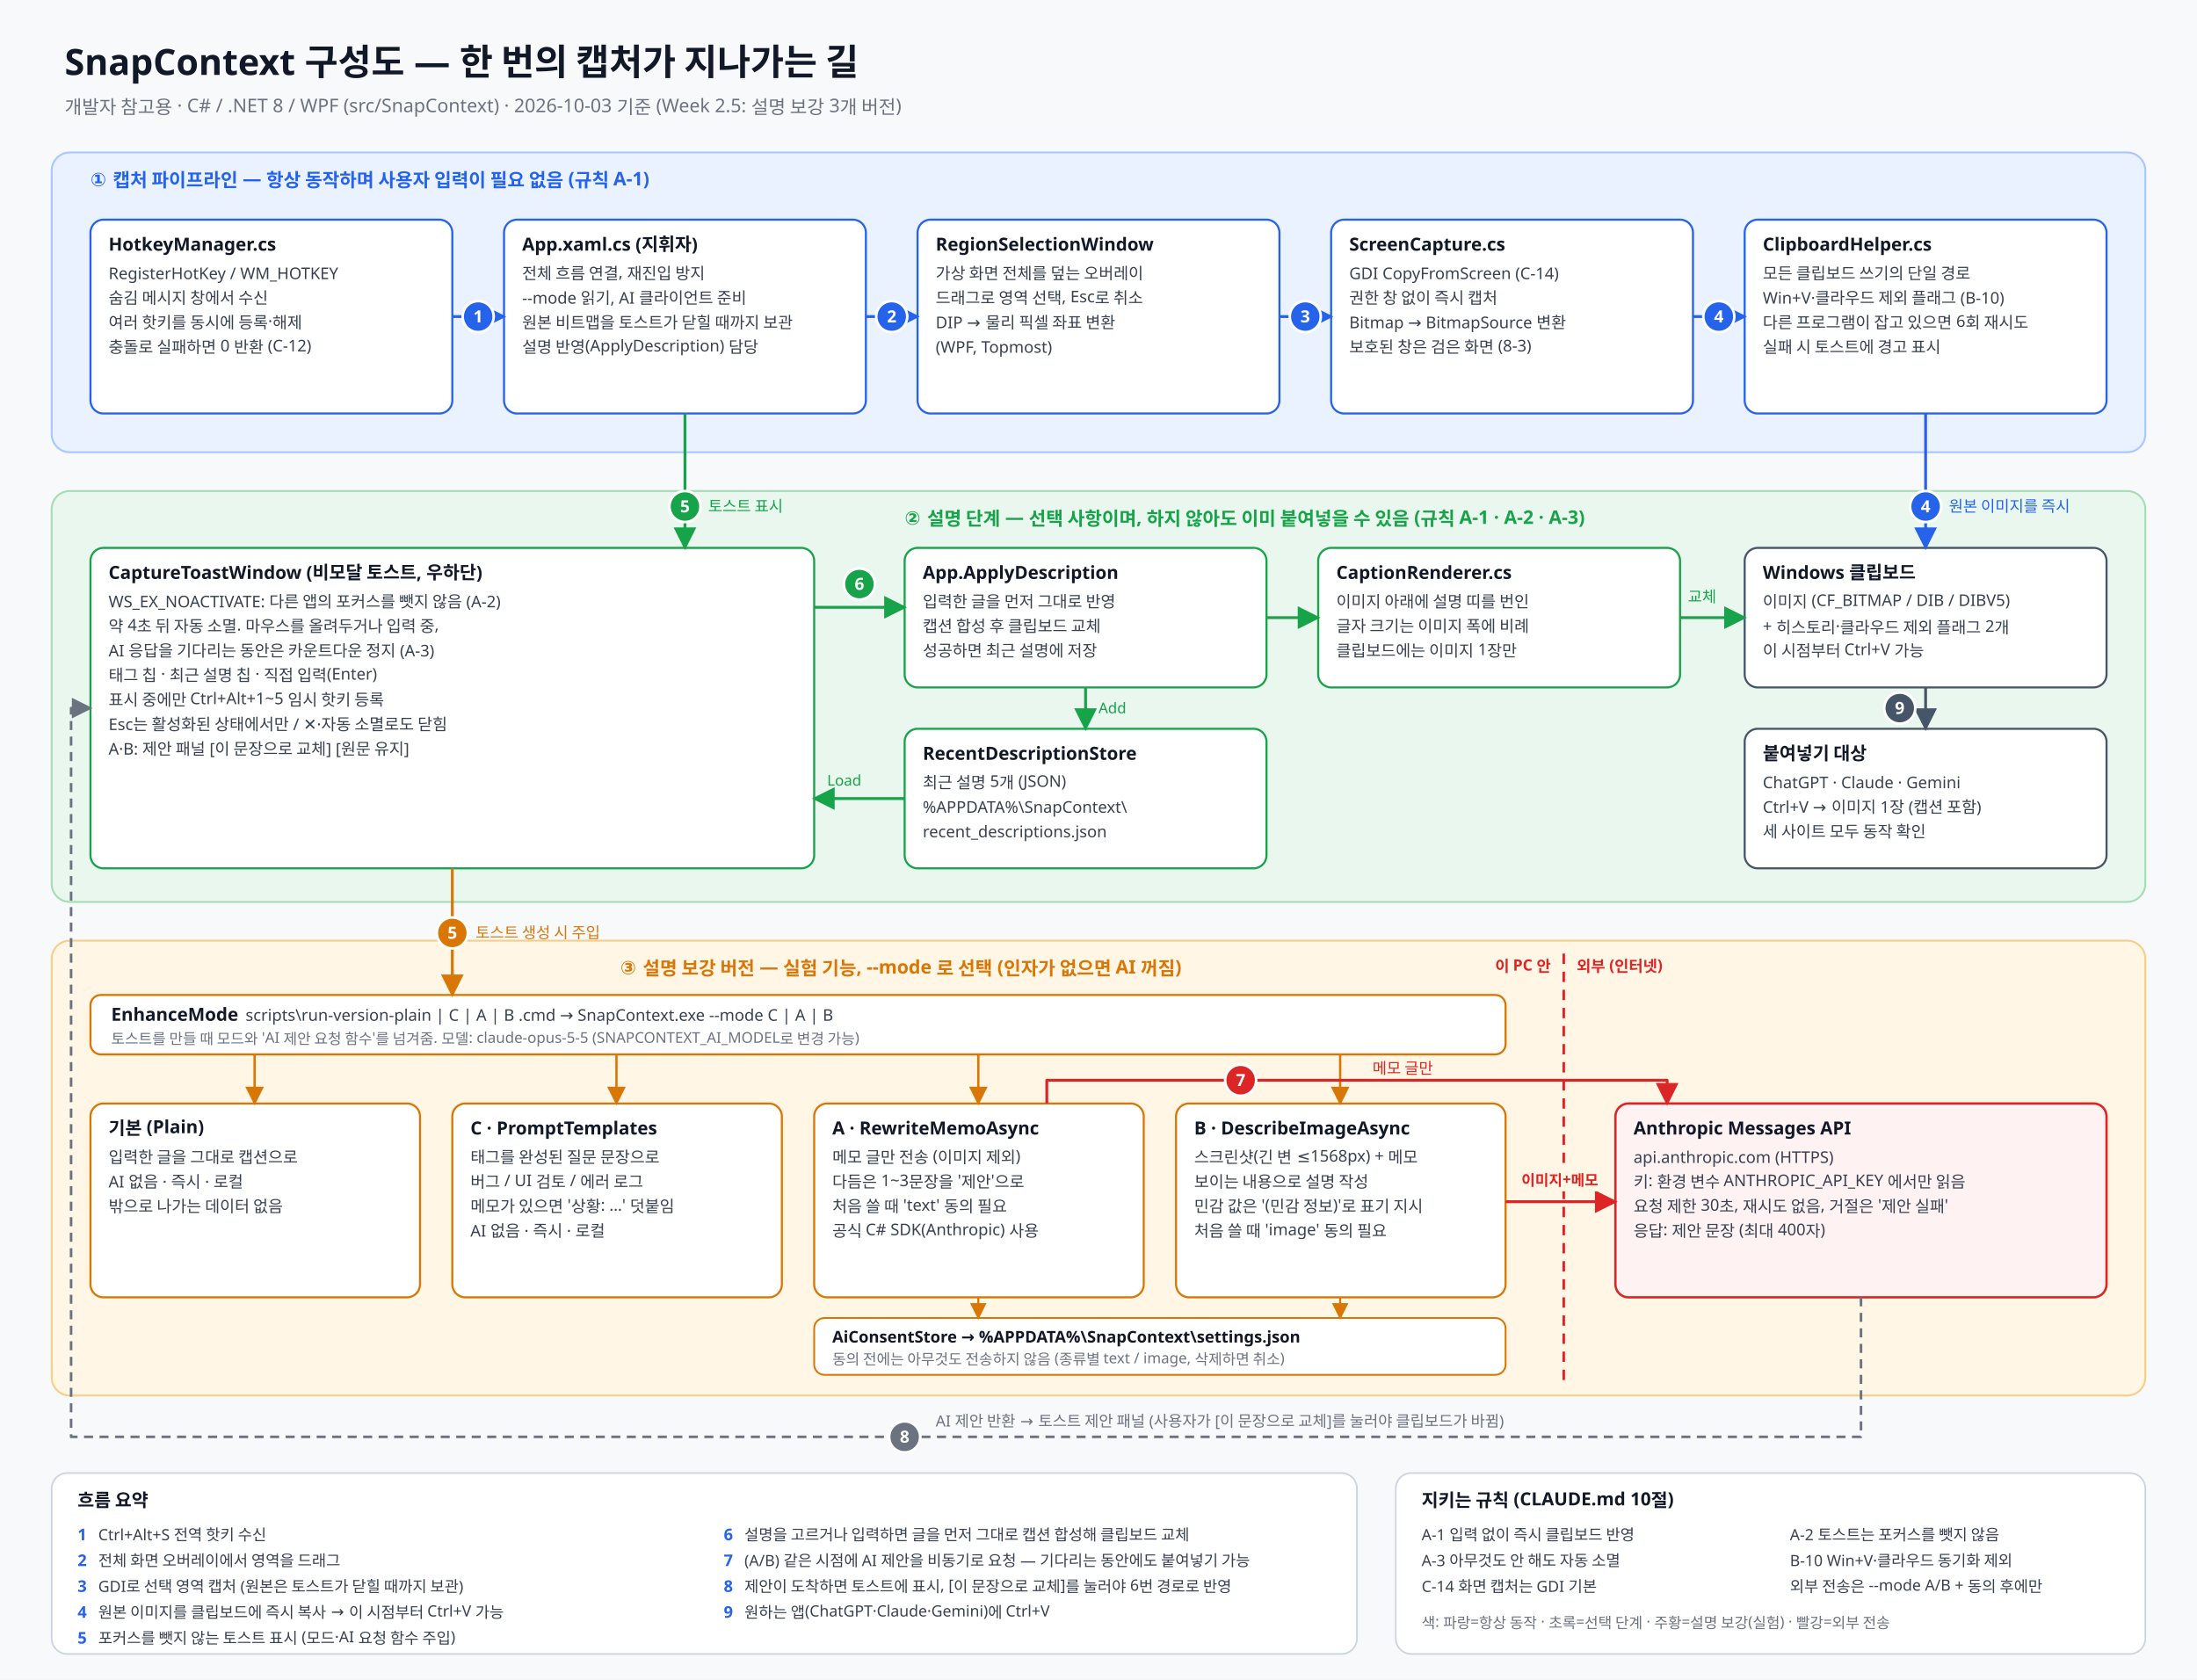
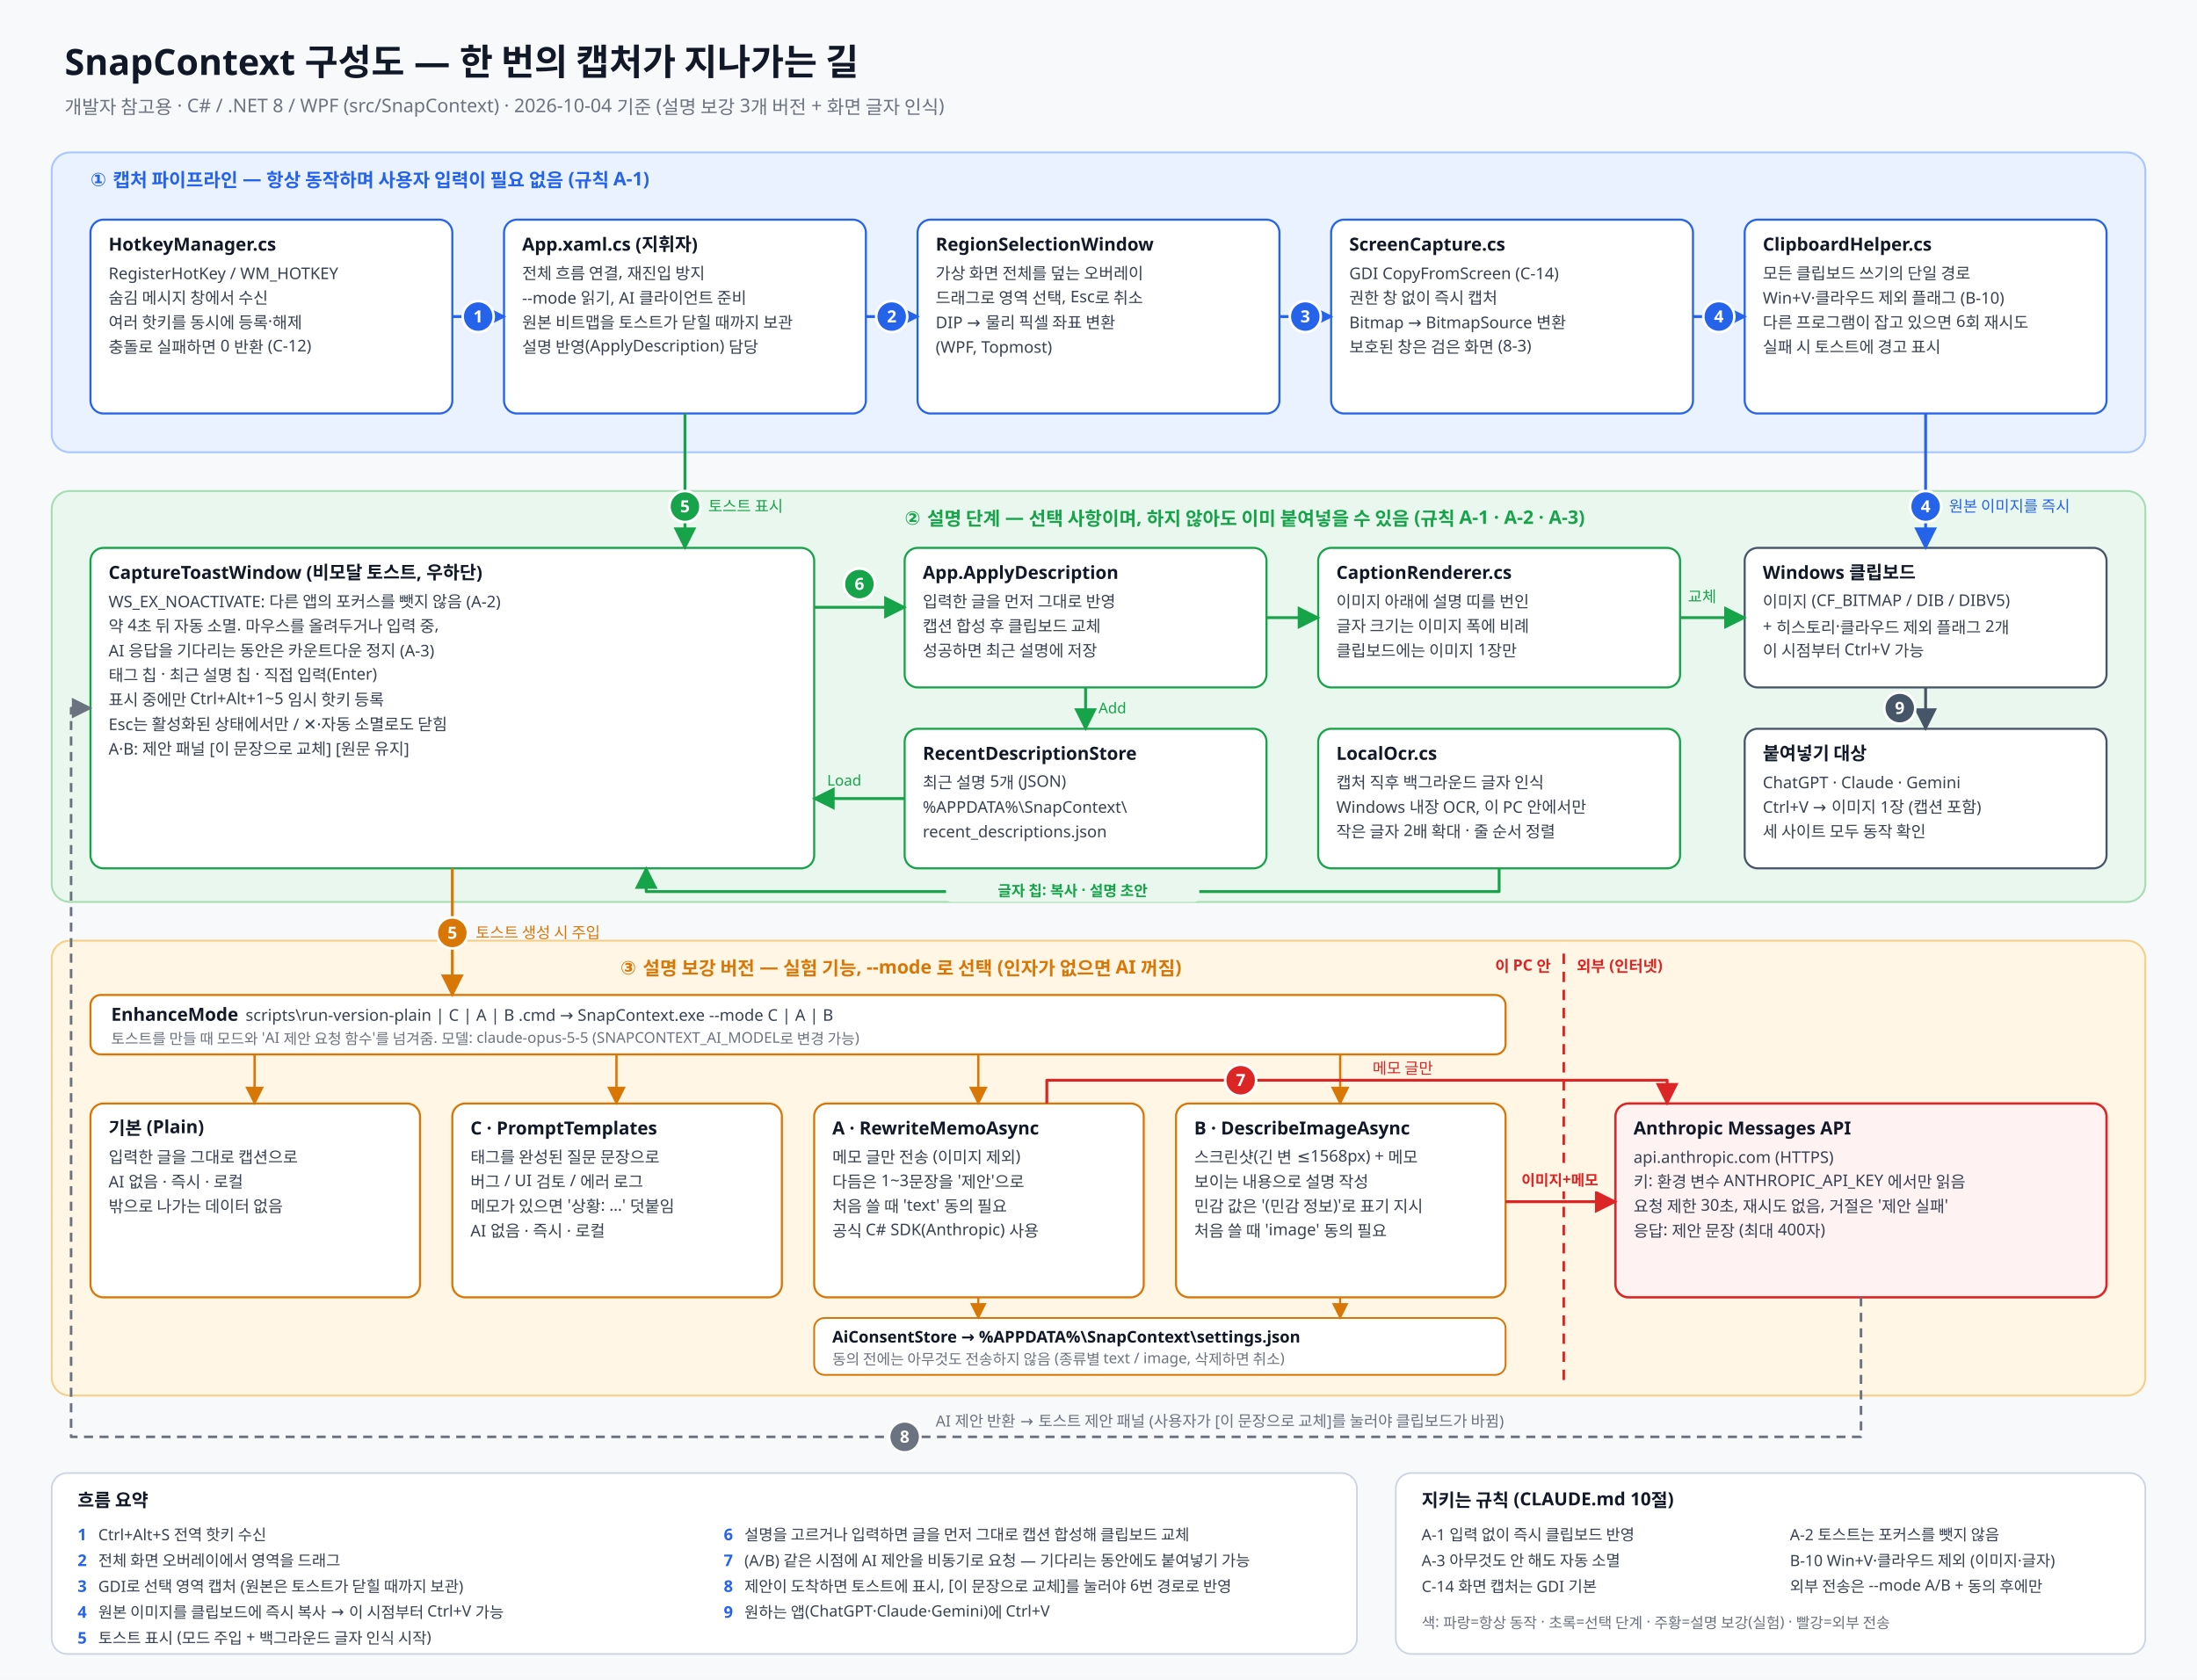
<svg xmlns="http://www.w3.org/2000/svg" width="1700" height="1300" viewBox="0 0 1700 1300" font-family="'Segoe UI','Malgun Gothic','Apple SD Gothic Neo',sans-serif">
  <defs>
    <marker id="head-2563EB" viewBox="0 0 10 10" refX="9" refY="5" markerWidth="8" markerHeight="8" orient="auto-start-reverse">
      <path d="M0,0 L10,5 L0,10 z" fill="#2563EB" />
    </marker>
    <marker id="head-16A34A" viewBox="0 0 10 10" refX="9" refY="5" markerWidth="8" markerHeight="8" orient="auto-start-reverse">
      <path d="M0,0 L10,5 L0,10 z" fill="#16A34A" />
    </marker>
    <marker id="head-D97706" viewBox="0 0 10 10" refX="9" refY="5" markerWidth="8" markerHeight="8" orient="auto-start-reverse">
      <path d="M0,0 L10,5 L0,10 z" fill="#D97706" />
    </marker>
    <marker id="head-DC2626" viewBox="0 0 10 10" refX="9" refY="5" markerWidth="8" markerHeight="8" orient="auto-start-reverse">
      <path d="M0,0 L10,5 L0,10 z" fill="#DC2626" />
    </marker>
    <marker id="head-6B7280" viewBox="0 0 10 10" refX="9" refY="5" markerWidth="8" markerHeight="8" orient="auto-start-reverse">
      <path d="M0,0 L10,5 L0,10 z" fill="#6B7280" />
    </marker>
    <marker id="head-475569" viewBox="0 0 10 10" refX="9" refY="5" markerWidth="8" markerHeight="8" orient="auto-start-reverse">
      <path d="M0,0 L10,5 L0,10 z" fill="#475569" />
    </marker>
  </defs>
  <rect width="1700" height="1300" fill="#F8F9FB" />
  <text x="50" y="58" font-size="28" font-weight="700" fill="#111827" text-anchor="start">SnapContext 구성도 — 한 번의 캡처가 지나가는 길</text>
-   <text x="50" y="88" font-size="14.5" font-weight="400" fill="#6B7280" text-anchor="start">개발자 참고용 · C# / .NET 8 / WPF (src/SnapContext) · 2026-10-03 기준 (Week 2.5: 설명 보강 3개 버전)</text>
+   <text x="50" y="88" font-size="14.5" font-weight="400" fill="#6B7280" text-anchor="start">개발자 참고용 · C# / .NET 8 / WPF (src/SnapContext) · 2026-10-04 기준 (설명 보강 3개 버전 + 화면 글자 인식)</text>
  <rect x="40" y="118" width="1620" height="232" rx="14" fill="#EAF2FF" stroke="#A9C8FF" stroke-width="1.5" />
  <text x="70" y="144" font-size="14.5" font-weight="700" fill="#2563EB" text-anchor="start">① 캡처 파이프라인 — 항상 동작하며 사용자 입력이 필요 없음 (규칙 A-1)</text>
  <rect x="70" y="170" width="280" height="150" rx="10" fill="#FFFFFF" stroke="#2563EB" stroke-width="1.6" />
  <text x="84" y="194" font-size="14" font-weight="700" fill="#111827" text-anchor="start">HotkeyManager.cs</text>
  <text x="84" y="216" font-size="12.5" font-weight="400" fill="#374151" text-anchor="start">RegisterHotKey / WM_HOTKEY</text>
  <text x="84" y="235" font-size="12.5" font-weight="400" fill="#374151" text-anchor="start">숨김 메시지 창에서 수신</text>
  <text x="84" y="254" font-size="12.5" font-weight="400" fill="#374151" text-anchor="start">여러 핫키를 동시에 등록·해제</text>
  <text x="84" y="273" font-size="12.5" font-weight="400" fill="#374151" text-anchor="start">충돌로 실패하면 0 반환 (C-12)</text>
  <rect x="390" y="170" width="280" height="150" rx="10" fill="#FFFFFF" stroke="#2563EB" stroke-width="1.6" />
  <text x="404" y="194" font-size="14" font-weight="700" fill="#111827" text-anchor="start">App.xaml.cs  (지휘자)</text>
  <text x="404" y="216" font-size="12.5" font-weight="400" fill="#374151" text-anchor="start">전체 흐름 연결, 재진입 방지</text>
  <text x="404" y="235" font-size="12.5" font-weight="400" fill="#374151" text-anchor="start">--mode 읽기, AI 클라이언트 준비</text>
  <text x="404" y="254" font-size="12.5" font-weight="400" fill="#374151" text-anchor="start">원본 비트맵을 토스트가 닫힐 때까지 보관</text>
  <text x="404" y="273" font-size="12.5" font-weight="400" fill="#374151" text-anchor="start">설명 반영(ApplyDescription) 담당</text>
  <rect x="710" y="170" width="280" height="150" rx="10" fill="#FFFFFF" stroke="#2563EB" stroke-width="1.6" />
  <text x="724" y="194" font-size="14" font-weight="700" fill="#111827" text-anchor="start">RegionSelectionWindow</text>
  <text x="724" y="216" font-size="12.5" font-weight="400" fill="#374151" text-anchor="start">가상 화면 전체를 덮는 오버레이</text>
  <text x="724" y="235" font-size="12.5" font-weight="400" fill="#374151" text-anchor="start">드래그로 영역 선택, Esc로 취소</text>
  <text x="724" y="254" font-size="12.5" font-weight="400" fill="#374151" text-anchor="start">DIP → 물리 픽셀 좌표 변환</text>
  <text x="724" y="273" font-size="12.5" font-weight="400" fill="#374151" text-anchor="start">(WPF, Topmost)</text>
  <rect x="1030" y="170" width="280" height="150" rx="10" fill="#FFFFFF" stroke="#2563EB" stroke-width="1.6" />
  <text x="1044" y="194" font-size="14" font-weight="700" fill="#111827" text-anchor="start">ScreenCapture.cs</text>
  <text x="1044" y="216" font-size="12.5" font-weight="400" fill="#374151" text-anchor="start">GDI CopyFromScreen (C-14)</text>
  <text x="1044" y="235" font-size="12.5" font-weight="400" fill="#374151" text-anchor="start">권한 창 없이 즉시 캡처</text>
  <text x="1044" y="254" font-size="12.5" font-weight="400" fill="#374151" text-anchor="start">Bitmap → BitmapSource 변환</text>
  <text x="1044" y="273" font-size="12.5" font-weight="400" fill="#374151" text-anchor="start">보호된 창은 검은 화면 (8-3)</text>
  <rect x="1350" y="170" width="280" height="150" rx="10" fill="#FFFFFF" stroke="#2563EB" stroke-width="1.6" />
  <text x="1364" y="194" font-size="14" font-weight="700" fill="#111827" text-anchor="start">ClipboardHelper.cs</text>
  <text x="1364" y="216" font-size="12.5" font-weight="400" fill="#374151" text-anchor="start">모든 클립보드 쓰기의 단일 경로</text>
  <text x="1364" y="235" font-size="12.5" font-weight="400" fill="#374151" text-anchor="start">Win+V·클라우드 제외 플래그 (B-10)</text>
  <text x="1364" y="254" font-size="12.5" font-weight="400" fill="#374151" text-anchor="start">다른 프로그램이 잡고 있으면 6회 재시도</text>
  <text x="1364" y="273" font-size="12.5" font-weight="400" fill="#374151" text-anchor="start">실패 시 토스트에 경고 표시</text>
  <polyline points="350,245 390,245" fill="none" stroke="#2563EB" stroke-width="2.2" stroke-linejoin="round" marker-end="url(#head-2563EB)" />
  <circle cx="370" cy="245" r="12" fill="#2563EB" stroke="#FFFFFF" stroke-width="2" />
  <text x="370" y="249.5" font-size="13" font-weight="700" fill="#FFFFFF" text-anchor="middle">1</text>
  <polyline points="670,245 710,245" fill="none" stroke="#2563EB" stroke-width="2.2" stroke-linejoin="round" marker-end="url(#head-2563EB)" />
  <circle cx="690" cy="245" r="12" fill="#2563EB" stroke="#FFFFFF" stroke-width="2" />
  <text x="690" y="249.5" font-size="13" font-weight="700" fill="#FFFFFF" text-anchor="middle">2</text>
  <polyline points="990,245 1030,245" fill="none" stroke="#2563EB" stroke-width="2.2" stroke-linejoin="round" marker-end="url(#head-2563EB)" />
  <circle cx="1010" cy="245" r="12" fill="#2563EB" stroke="#FFFFFF" stroke-width="2" />
  <text x="1010" y="249.5" font-size="13" font-weight="700" fill="#FFFFFF" text-anchor="middle">3</text>
  <polyline points="1310,245 1350,245" fill="none" stroke="#2563EB" stroke-width="2.2" stroke-linejoin="round" marker-end="url(#head-2563EB)" />
  <circle cx="1330" cy="245" r="12" fill="#2563EB" stroke="#FFFFFF" stroke-width="2" />
  <text x="1330" y="249.5" font-size="13" font-weight="700" fill="#FFFFFF" text-anchor="middle">4</text>
  <rect x="40" y="380" width="1620" height="318" rx="14" fill="#EAF7EE" stroke="#A7DDB5" stroke-width="1.5" />
  <text x="700" y="406" font-size="14.5" font-weight="700" fill="#16A34A" text-anchor="start">② 설명 단계 — 선택 사항이며, 하지 않아도 이미 붙여넣을 수 있음 (규칙 A-1 · A-2 · A-3)</text>
  <rect x="70" y="424" width="560" height="248" rx="10" fill="#FFFFFF" stroke="#16A34A" stroke-width="1.6" />
  <text x="84" y="448" font-size="14" font-weight="700" fill="#111827" text-anchor="start">CaptureToastWindow  (비모달 토스트, 우하단)</text>
  <text x="84" y="470" font-size="12.5" font-weight="400" fill="#374151" text-anchor="start">WS_EX_NOACTIVATE: 다른 앱의 포커스를 뺏지 않음 (A-2)</text>
  <text x="84" y="489" font-size="12.5" font-weight="400" fill="#374151" text-anchor="start">약 4초 뒤 자동 소멸. 마우스를 올려두거나 입력 중,</text>
  <text x="84" y="508" font-size="12.5" font-weight="400" fill="#374151" text-anchor="start">AI 응답을 기다리는 동안은 카운트다운 정지 (A-3)</text>
  <text x="84" y="527" font-size="12.5" font-weight="400" fill="#374151" text-anchor="start">태그 칩 · 최근 설명 칩 · 직접 입력(Enter)</text>
  <text x="84" y="546" font-size="12.5" font-weight="400" fill="#374151" text-anchor="start">표시 중에만 Ctrl+Alt+1~5 임시 핫키 등록</text>
  <text x="84" y="565" font-size="12.5" font-weight="400" fill="#374151" text-anchor="start">Esc는 활성화된 상태에서만 / ✕·자동 소멸로도 닫힘</text>
  <text x="84" y="584" font-size="12.5" font-weight="400" fill="#374151" text-anchor="start">A·B: 제안 패널 [이 문장으로 교체] [원문 유지]</text>
  <rect x="700" y="424" width="280" height="108" rx="10" fill="#FFFFFF" stroke="#16A34A" stroke-width="1.6" />
  <text x="714" y="448" font-size="14" font-weight="700" fill="#111827" text-anchor="start">App.ApplyDescription</text>
  <text x="714" y="470" font-size="12.5" font-weight="400" fill="#374151" text-anchor="start">입력한 글을 먼저 그대로 반영</text>
  <text x="714" y="489" font-size="12.5" font-weight="400" fill="#374151" text-anchor="start">캡션 합성 후 클립보드 교체</text>
  <text x="714" y="508" font-size="12.5" font-weight="400" fill="#374151" text-anchor="start">성공하면 최근 설명에 저장</text>
  <rect x="1020" y="424" width="280" height="108" rx="10" fill="#FFFFFF" stroke="#16A34A" stroke-width="1.6" />
  <text x="1034" y="448" font-size="14" font-weight="700" fill="#111827" text-anchor="start">CaptionRenderer.cs</text>
  <text x="1034" y="470" font-size="12.5" font-weight="400" fill="#374151" text-anchor="start">이미지 아래에 설명 띠를 번인</text>
  <text x="1034" y="489" font-size="12.5" font-weight="400" fill="#374151" text-anchor="start">글자 크기는 이미지 폭에 비례</text>
  <text x="1034" y="508" font-size="12.5" font-weight="400" fill="#374151" text-anchor="start">클립보드에는 이미지 1장만</text>
  <rect x="700" y="564" width="280" height="108" rx="10" fill="#FFFFFF" stroke="#16A34A" stroke-width="1.6" />
  <text x="714" y="588" font-size="14" font-weight="700" fill="#111827" text-anchor="start">RecentDescriptionStore</text>
  <text x="714" y="610" font-size="12.5" font-weight="400" fill="#374151" text-anchor="start">최근 설명 5개 (JSON)</text>
  <text x="714" y="629" font-size="12.5" font-weight="400" fill="#374151" text-anchor="start">%APPDATA%\SnapContext\</text>
  <text x="714" y="648" font-size="12.5" font-weight="400" fill="#374151" text-anchor="start">recent_descriptions.json</text>
+   <rect x="1020" y="564" width="280" height="108" rx="10" fill="#FFFFFF" stroke="#16A34A" stroke-width="1.6" />
+   <text x="1034" y="588" font-size="14" font-weight="700" fill="#111827" text-anchor="start">LocalOcr.cs</text>
+   <text x="1034" y="610" font-size="12.5" font-weight="400" fill="#374151" text-anchor="start">캡처 직후 백그라운드 글자 인식</text>
+   <text x="1034" y="629" font-size="12.5" font-weight="400" fill="#374151" text-anchor="start">Windows 내장 OCR, 이 PC 안에서만</text>
+   <text x="1034" y="648" font-size="12.5" font-weight="400" fill="#374151" text-anchor="start">작은 글자 2배 확대 · 줄 순서 정렬</text>
+   <polyline points="1160,672 1160,690 500,690 500,672" fill="none" stroke="#16A34A" stroke-width="2.2" stroke-linejoin="round" marker-end="url(#head-16A34A)" />
+   <rect x="732.0" y="680" width="196" height="18" rx="4" fill="#EAF7EE" />
+   <text x="830" y="693.5" font-size="11.5" font-weight="600" fill="#16A34A" text-anchor="middle">글자 칩: 복사 · 설명 초안</text>
  <rect x="1350" y="424" width="280" height="108" rx="10" fill="#FFFFFF" stroke="#475569" stroke-width="1.6" />
  <text x="1364" y="448" font-size="14" font-weight="700" fill="#111827" text-anchor="start">Windows 클립보드</text>
  <text x="1364" y="470" font-size="12.5" font-weight="400" fill="#374151" text-anchor="start">이미지 (CF_BITMAP / DIB / DIBV5)</text>
  <text x="1364" y="489" font-size="12.5" font-weight="400" fill="#374151" text-anchor="start">+ 히스토리·클라우드 제외 플래그 2개</text>
  <text x="1364" y="508" font-size="12.5" font-weight="400" fill="#374151" text-anchor="start">이 시점부터 Ctrl+V 가능</text>
  <rect x="1350" y="564" width="280" height="108" rx="10" fill="#FFFFFF" stroke="#475569" stroke-width="1.6" />
  <text x="1364" y="588" font-size="14" font-weight="700" fill="#111827" text-anchor="start">붙여넣기 대상</text>
  <text x="1364" y="610" font-size="12.5" font-weight="400" fill="#374151" text-anchor="start">ChatGPT · Claude · Gemini</text>
  <text x="1364" y="629" font-size="12.5" font-weight="400" fill="#374151" text-anchor="start">Ctrl+V → 이미지 1장 (캡션 포함)</text>
  <text x="1364" y="648" font-size="12.5" font-weight="400" fill="#374151" text-anchor="start">세 사이트 모두 동작 확인</text>
  <polyline points="530,320 530,424" fill="none" stroke="#16A34A" stroke-width="2.2" stroke-linejoin="round" marker-end="url(#head-16A34A)" />
  <circle cx="530" cy="392" r="12" fill="#16A34A" stroke="#FFFFFF" stroke-width="2" />
  <text x="530" y="396.5" font-size="13" font-weight="700" fill="#FFFFFF" text-anchor="middle">5</text>
  <text x="548" y="396" font-size="12" font-weight="400" fill="#16A34A" text-anchor="start">토스트 표시</text>
  <polyline points="1490,320 1490,424" fill="none" stroke="#2563EB" stroke-width="2.2" stroke-linejoin="round" marker-end="url(#head-2563EB)" />
  <circle cx="1490" cy="392" r="12" fill="#2563EB" stroke="#FFFFFF" stroke-width="2" />
  <text x="1490" y="396.5" font-size="13" font-weight="700" fill="#FFFFFF" text-anchor="middle">4</text>
  <text x="1508" y="396" font-size="12" font-weight="400" fill="#2563EB" text-anchor="start">원본 이미지를 즉시</text>
  <polyline points="630,470 700,470" fill="none" stroke="#16A34A" stroke-width="2.2" stroke-linejoin="round" marker-end="url(#head-16A34A)" />
  <circle cx="665" cy="452" r="12" fill="#16A34A" stroke="#FFFFFF" stroke-width="2" />
  <text x="665" y="456.5" font-size="13" font-weight="700" fill="#FFFFFF" text-anchor="middle">6</text>
  <polyline points="980,478 1020,478" fill="none" stroke="#16A34A" stroke-width="2.2" stroke-linejoin="round" marker-end="url(#head-16A34A)" />
  <polyline points="1300,478 1350,478" fill="none" stroke="#16A34A" stroke-width="2.2" stroke-linejoin="round" marker-end="url(#head-16A34A)" />
  <text x="1306" y="466" font-size="12" font-weight="400" fill="#16A34A" text-anchor="start">교체</text>
  <polyline points="840,532 840,564" fill="none" stroke="#16A34A" stroke-width="2.2" stroke-linejoin="round" marker-end="url(#head-16A34A)" />
  <text x="850" y="552" font-size="11.5" font-weight="400" fill="#16A34A" text-anchor="start">Add</text>
  <polyline points="700,618 630,618" fill="none" stroke="#16A34A" stroke-width="2.2" stroke-linejoin="round" marker-end="url(#head-16A34A)" />
  <text x="640" y="608" font-size="11.5" font-weight="400" fill="#16A34A" text-anchor="start">Load</text>
  <polyline points="1490,532 1490,564" fill="none" stroke="#475569" stroke-width="2.2" stroke-linejoin="round" marker-end="url(#head-475569)" />
  <circle cx="1470" cy="548" r="12" fill="#475569" stroke="#FFFFFF" stroke-width="2" />
  <text x="1470" y="552.5" font-size="13" font-weight="700" fill="#FFFFFF" text-anchor="middle">9</text>
  <rect x="40" y="728" width="1620" height="352" rx="14" fill="#FFF6E5" stroke="#F5D08A" stroke-width="1.5" />
  <text x="480" y="754" font-size="14.5" font-weight="700" fill="#D97706" text-anchor="start">③ 설명 보강 버전 — 실험 기능, --mode 로 선택 (인자가 없으면 AI 꺼짐)</text>
  <rect x="70" y="770" width="1095" height="46" rx="8" fill="#FFFFFF" stroke="#D97706" stroke-width="1.6" />
  <text x="86" y="790" font-size="14" font-weight="700" fill="#111827" text-anchor="start">EnhanceMode</text>
  <text x="190" y="790" font-size="12.5" font-weight="400" fill="#374151" text-anchor="start">scripts\run-version-plain | C | A | B .cmd  →  SnapContext.exe --mode C | A | B</text>
  <text x="86" y="808" font-size="11.5" font-weight="400" fill="#6B7280" text-anchor="start">토스트를 만들 때 모드와 'AI 제안 요청 함수'를 넘겨줌. 모델: claude-opus-5-5 (SNAPCONTEXT_AI_MODEL로 변경 가능)</text>
  <polyline points="350,672 350,770" fill="none" stroke="#D97706" stroke-width="2.2" stroke-linejoin="round" marker-end="url(#head-D97706)" />
  <circle cx="350" cy="722" r="12" fill="#D97706" stroke="#FFFFFF" stroke-width="2" />
  <text x="350" y="726.5" font-size="13" font-weight="700" fill="#FFFFFF" text-anchor="middle">5</text>
  <text x="368" y="726" font-size="12" font-weight="400" fill="#D97706" text-anchor="start">토스트 생성 시 주입</text>
  <rect x="70" y="854" width="255" height="150" rx="10" fill="#FFFFFF" stroke="#D97706" stroke-width="1.6" />
  <text x="84" y="878" font-size="14" font-weight="700" fill="#111827" text-anchor="start">기본 (Plain)</text>
  <text x="84" y="900" font-size="12.5" font-weight="400" fill="#374151" text-anchor="start">입력한 글을 그대로 캡션으로</text>
  <text x="84" y="919" font-size="12.5" font-weight="400" fill="#374151" text-anchor="start">AI 없음 · 즉시 · 로컬</text>
  <text x="84" y="938" font-size="12.5" font-weight="400" fill="#374151" text-anchor="start">밖으로 나가는 데이터 없음</text>
  <rect x="350" y="854" width="255" height="150" rx="10" fill="#FFFFFF" stroke="#D97706" stroke-width="1.6" />
  <text x="364" y="878" font-size="14" font-weight="700" fill="#111827" text-anchor="start">C · PromptTemplates</text>
  <text x="364" y="900" font-size="12.5" font-weight="400" fill="#374151" text-anchor="start">태그를 완성된 질문 문장으로</text>
  <text x="364" y="919" font-size="12.5" font-weight="400" fill="#374151" text-anchor="start">버그 / UI 검토 / 에러 로그</text>
  <text x="364" y="938" font-size="12.5" font-weight="400" fill="#374151" text-anchor="start">메모가 있으면 '상황: …' 덧붙임</text>
  <text x="364" y="957" font-size="12.5" font-weight="400" fill="#374151" text-anchor="start">AI 없음 · 즉시 · 로컬</text>
  <rect x="630" y="854" width="255" height="150" rx="10" fill="#FFFFFF" stroke="#D97706" stroke-width="1.6" />
  <text x="644" y="878" font-size="14" font-weight="700" fill="#111827" text-anchor="start">A · RewriteMemoAsync</text>
  <text x="644" y="900" font-size="12.5" font-weight="400" fill="#374151" text-anchor="start">메모 글만 전송 (이미지 제외)</text>
  <text x="644" y="919" font-size="12.5" font-weight="400" fill="#374151" text-anchor="start">다듬은 1~3문장을 '제안'으로</text>
  <text x="644" y="938" font-size="12.5" font-weight="400" fill="#374151" text-anchor="start">처음 쓸 때 'text' 동의 필요</text>
  <text x="644" y="957" font-size="12.5" font-weight="400" fill="#374151" text-anchor="start">공식 C# SDK(Anthropic) 사용</text>
  <rect x="910" y="854" width="255" height="150" rx="10" fill="#FFFFFF" stroke="#D97706" stroke-width="1.6" />
  <text x="924" y="878" font-size="14" font-weight="700" fill="#111827" text-anchor="start">B · DescribeImageAsync</text>
  <text x="924" y="900" font-size="12.5" font-weight="400" fill="#374151" text-anchor="start">스크린샷(긴 변 ≤1568px) + 메모</text>
  <text x="924" y="919" font-size="12.5" font-weight="400" fill="#374151" text-anchor="start">보이는 내용으로 설명 작성</text>
  <text x="924" y="938" font-size="12.5" font-weight="400" fill="#374151" text-anchor="start">민감 값은 '(민감 정보)'로 표기 지시</text>
  <text x="924" y="957" font-size="12.5" font-weight="400" fill="#374151" text-anchor="start">처음 쓸 때 'image' 동의 필요</text>
  <polyline points="197,816 197,854" fill="none" stroke="#D97706" stroke-width="1.8" stroke-linejoin="round" marker-end="url(#head-D97706)" />
  <polyline points="477,816 477,854" fill="none" stroke="#D97706" stroke-width="1.8" stroke-linejoin="round" marker-end="url(#head-D97706)" />
  <polyline points="757,816 757,854" fill="none" stroke="#D97706" stroke-width="1.8" stroke-linejoin="round" marker-end="url(#head-D97706)" />
  <polyline points="1037,816 1037,854" fill="none" stroke="#D97706" stroke-width="1.8" stroke-linejoin="round" marker-end="url(#head-D97706)" />
  <rect x="630" y="1020" width="535" height="44" rx="8" fill="#FFFFFF" stroke="#D97706" stroke-width="1.4" />
  <text x="644" y="1039" font-size="12.5" font-weight="700" fill="#111827" text-anchor="start">AiConsentStore → %APPDATA%\SnapContext\settings.json</text>
  <text x="644" y="1056" font-size="11.5" font-weight="400" fill="#6B7280" text-anchor="start">동의 전에는 아무것도 전송하지 않음 (종류별 text / image, 삭제하면 취소)</text>
  <polyline points="757,1004 757,1020" fill="none" stroke="#D97706" stroke-width="1.6" stroke-linejoin="round" marker-end="url(#head-D97706)" />
  <polyline points="1037,1004 1037,1020" fill="none" stroke="#D97706" stroke-width="1.6" stroke-linejoin="round" marker-end="url(#head-D97706)" />
  <line x1="1210" y1="738" x2="1210" y2="1070" stroke="#DC2626" stroke-width="2" stroke-dasharray="8 6" />
  <text x="1200" y="752" font-size="12" font-weight="700" fill="#DC2626" text-anchor="end">이 PC 안</text>
  <text x="1220" y="752" font-size="12" font-weight="700" fill="#DC2626" text-anchor="start">외부 (인터넷)</text>
  <rect x="1250" y="854" width="380" height="150" rx="10" fill="#FEF2F2" stroke="#DC2626" stroke-width="1.8" />
  <text x="1264" y="878" font-size="14" font-weight="700" fill="#111827" text-anchor="start">Anthropic Messages API</text>
  <text x="1264" y="900" font-size="12.5" font-weight="400" fill="#374151" text-anchor="start">api.anthropic.com (HTTPS)</text>
  <text x="1264" y="919" font-size="12.5" font-weight="400" fill="#374151" text-anchor="start">키: 환경 변수 ANTHROPIC_API_KEY 에서만 읽음</text>
  <text x="1264" y="938" font-size="12.5" font-weight="400" fill="#374151" text-anchor="start">요청 제한 30초, 재시도 없음, 거절은 '제안 실패'</text>
  <text x="1264" y="957" font-size="12.5" font-weight="400" fill="#374151" text-anchor="start">응답: 제안 문장 (최대 400자)</text>
  <polyline points="810,854 810,836 1290,836 1290,854" fill="none" stroke="#DC2626" stroke-width="2.2" stroke-linejoin="round" marker-end="url(#head-DC2626)" />
  <circle cx="960" cy="836" r="12" fill="#DC2626" stroke="#FFFFFF" stroke-width="2" />
  <text x="960" y="840.5" font-size="13" font-weight="700" fill="#FFFFFF" text-anchor="middle">7</text>
  <text x="1062" y="831" font-size="12" font-weight="400" fill="#DC2626" text-anchor="start">메모 글만</text>
  <polyline points="1165,930 1250,930" fill="none" stroke="#DC2626" stroke-width="2.2" stroke-linejoin="round" marker-end="url(#head-DC2626)" />
  <rect x="1169.5" y="904" width="75" height="18" rx="4" fill="#FFF6E5" />
  <text x="1207" y="917.5" font-size="11.5" font-weight="600" fill="#DC2626" text-anchor="middle">이미지+메모</text>
  <polyline points="1440,1004 1440,1112 55,1112 55,548 70,548" fill="none" stroke="#6B7280" stroke-width="2" stroke-linejoin="round" marker-end="url(#head-6B7280)" stroke-dasharray="7 5" />
  <circle cx="700" cy="1112" r="12" fill="#6B7280" stroke="#FFFFFF" stroke-width="2" />
  <text x="700" y="1116.5" font-size="13" font-weight="700" fill="#FFFFFF" text-anchor="middle">8</text>
  <text x="724" y="1104" font-size="12" font-weight="400" fill="#6B7280" text-anchor="start">AI 제안 반환 → 토스트 제안 패널 (사용자가 [이 문장으로 교체]를 눌러야 클립보드가 바뀜)</text>
  <rect x="40" y="1140" width="1010" height="140" rx="12" fill="#FFFFFF" stroke="#CBD5E1" stroke-width="1.3" />
  <text x="60" y="1166" font-size="14" font-weight="700" fill="#111827" text-anchor="start">흐름 요약</text>
  <text x="60" y="1192" font-size="12.5" font-weight="700" fill="#2563EB" text-anchor="start">1</text>
  <text x="76" y="1192" font-size="12" font-weight="400" fill="#374151" text-anchor="start">Ctrl+Alt+S 전역 핫키 수신</text>
  <text x="60" y="1212" font-size="12.5" font-weight="700" fill="#2563EB" text-anchor="start">2</text>
  <text x="76" y="1212" font-size="12" font-weight="400" fill="#374151" text-anchor="start">전체 화면 오버레이에서 영역을 드래그</text>
  <text x="60" y="1232" font-size="12.5" font-weight="700" fill="#2563EB" text-anchor="start">3</text>
  <text x="76" y="1232" font-size="12" font-weight="400" fill="#374151" text-anchor="start">GDI로 선택 영역 캡처 (원본은 토스트가 닫힐 때까지 보관)</text>
  <text x="60" y="1252" font-size="12.5" font-weight="700" fill="#2563EB" text-anchor="start">4</text>
  <text x="76" y="1252" font-size="12" font-weight="400" fill="#374151" text-anchor="start">원본 이미지를 클립보드에 즉시 복사 → 이 시점부터 Ctrl+V 가능</text>
  <text x="60" y="1272" font-size="12.5" font-weight="700" fill="#2563EB" text-anchor="start">5</text>
-   <text x="76" y="1272" font-size="12" font-weight="400" fill="#374151" text-anchor="start">포커스를 뺏지 않는 토스트 표시 (모드·AI 요청 함수 주입)</text>
+   <text x="76" y="1272" font-size="12" font-weight="400" fill="#374151" text-anchor="start">토스트 표시 (모드 주입 + 백그라운드 글자 인식 시작)</text>
  <text x="560" y="1192" font-size="12.5" font-weight="700" fill="#2563EB" text-anchor="start">6</text>
  <text x="576" y="1192" font-size="12" font-weight="400" fill="#374151" text-anchor="start">설명을 고르거나 입력하면 글을 먼저 그대로 캡션 합성해 클립보드 교체</text>
  <text x="560" y="1212" font-size="12.5" font-weight="700" fill="#2563EB" text-anchor="start">7</text>
  <text x="576" y="1212" font-size="12" font-weight="400" fill="#374151" text-anchor="start">(A/B) 같은 시점에 AI 제안을 비동기로 요청 — 기다리는 동안에도 붙여넣기 가능</text>
  <text x="560" y="1232" font-size="12.5" font-weight="700" fill="#2563EB" text-anchor="start">8</text>
  <text x="576" y="1232" font-size="12" font-weight="400" fill="#374151" text-anchor="start">제안이 도착하면 토스트에 표시, [이 문장으로 교체]를 눌러야 6번 경로로 반영</text>
  <text x="560" y="1252" font-size="12.5" font-weight="700" fill="#2563EB" text-anchor="start">9</text>
  <text x="576" y="1252" font-size="12" font-weight="400" fill="#374151" text-anchor="start">원하는 앱(ChatGPT·Claude·Gemini)에 Ctrl+V</text>
  <rect x="1080" y="1140" width="580" height="140" rx="12" fill="#FFFFFF" stroke="#CBD5E1" stroke-width="1.3" />
  <text x="1100" y="1166" font-size="14" font-weight="700" fill="#111827" text-anchor="start">지키는 규칙 (CLAUDE.md 10절)</text>
  <text x="1100" y="1192" font-size="12" font-weight="400" fill="#374151" text-anchor="start">A-1 입력 없이 즉시 클립보드 반영</text>
  <text x="1385" y="1192" font-size="12" font-weight="400" fill="#374151" text-anchor="start">A-2 토스트는 포커스를 뺏지 않음</text>
  <text x="1100" y="1212" font-size="12" font-weight="400" fill="#374151" text-anchor="start">A-3 아무것도 안 해도 자동 소멸</text>
-   <text x="1385" y="1212" font-size="12" font-weight="400" fill="#374151" text-anchor="start">B-10 Win+V·클라우드 동기화 제외</text>
+   <text x="1385" y="1212" font-size="12" font-weight="400" fill="#374151" text-anchor="start">B-10 Win+V·클라우드 제외 (이미지·글자)</text>
  <text x="1100" y="1232" font-size="12" font-weight="400" fill="#374151" text-anchor="start">C-14 화면 캡처는 GDI 기본</text>
  <text x="1385" y="1232" font-size="12" font-weight="400" fill="#374151" text-anchor="start">외부 전송은 --mode A/B + 동의 후에만</text>
  <text x="1100" y="1260" font-size="11.5" font-weight="400" fill="#6B7280" text-anchor="start">색: 파랑=항상 동작 · 초록=선택 단계 · 주황=설명 보강(실험) · 빨강=외부 전송</text>
</svg>
